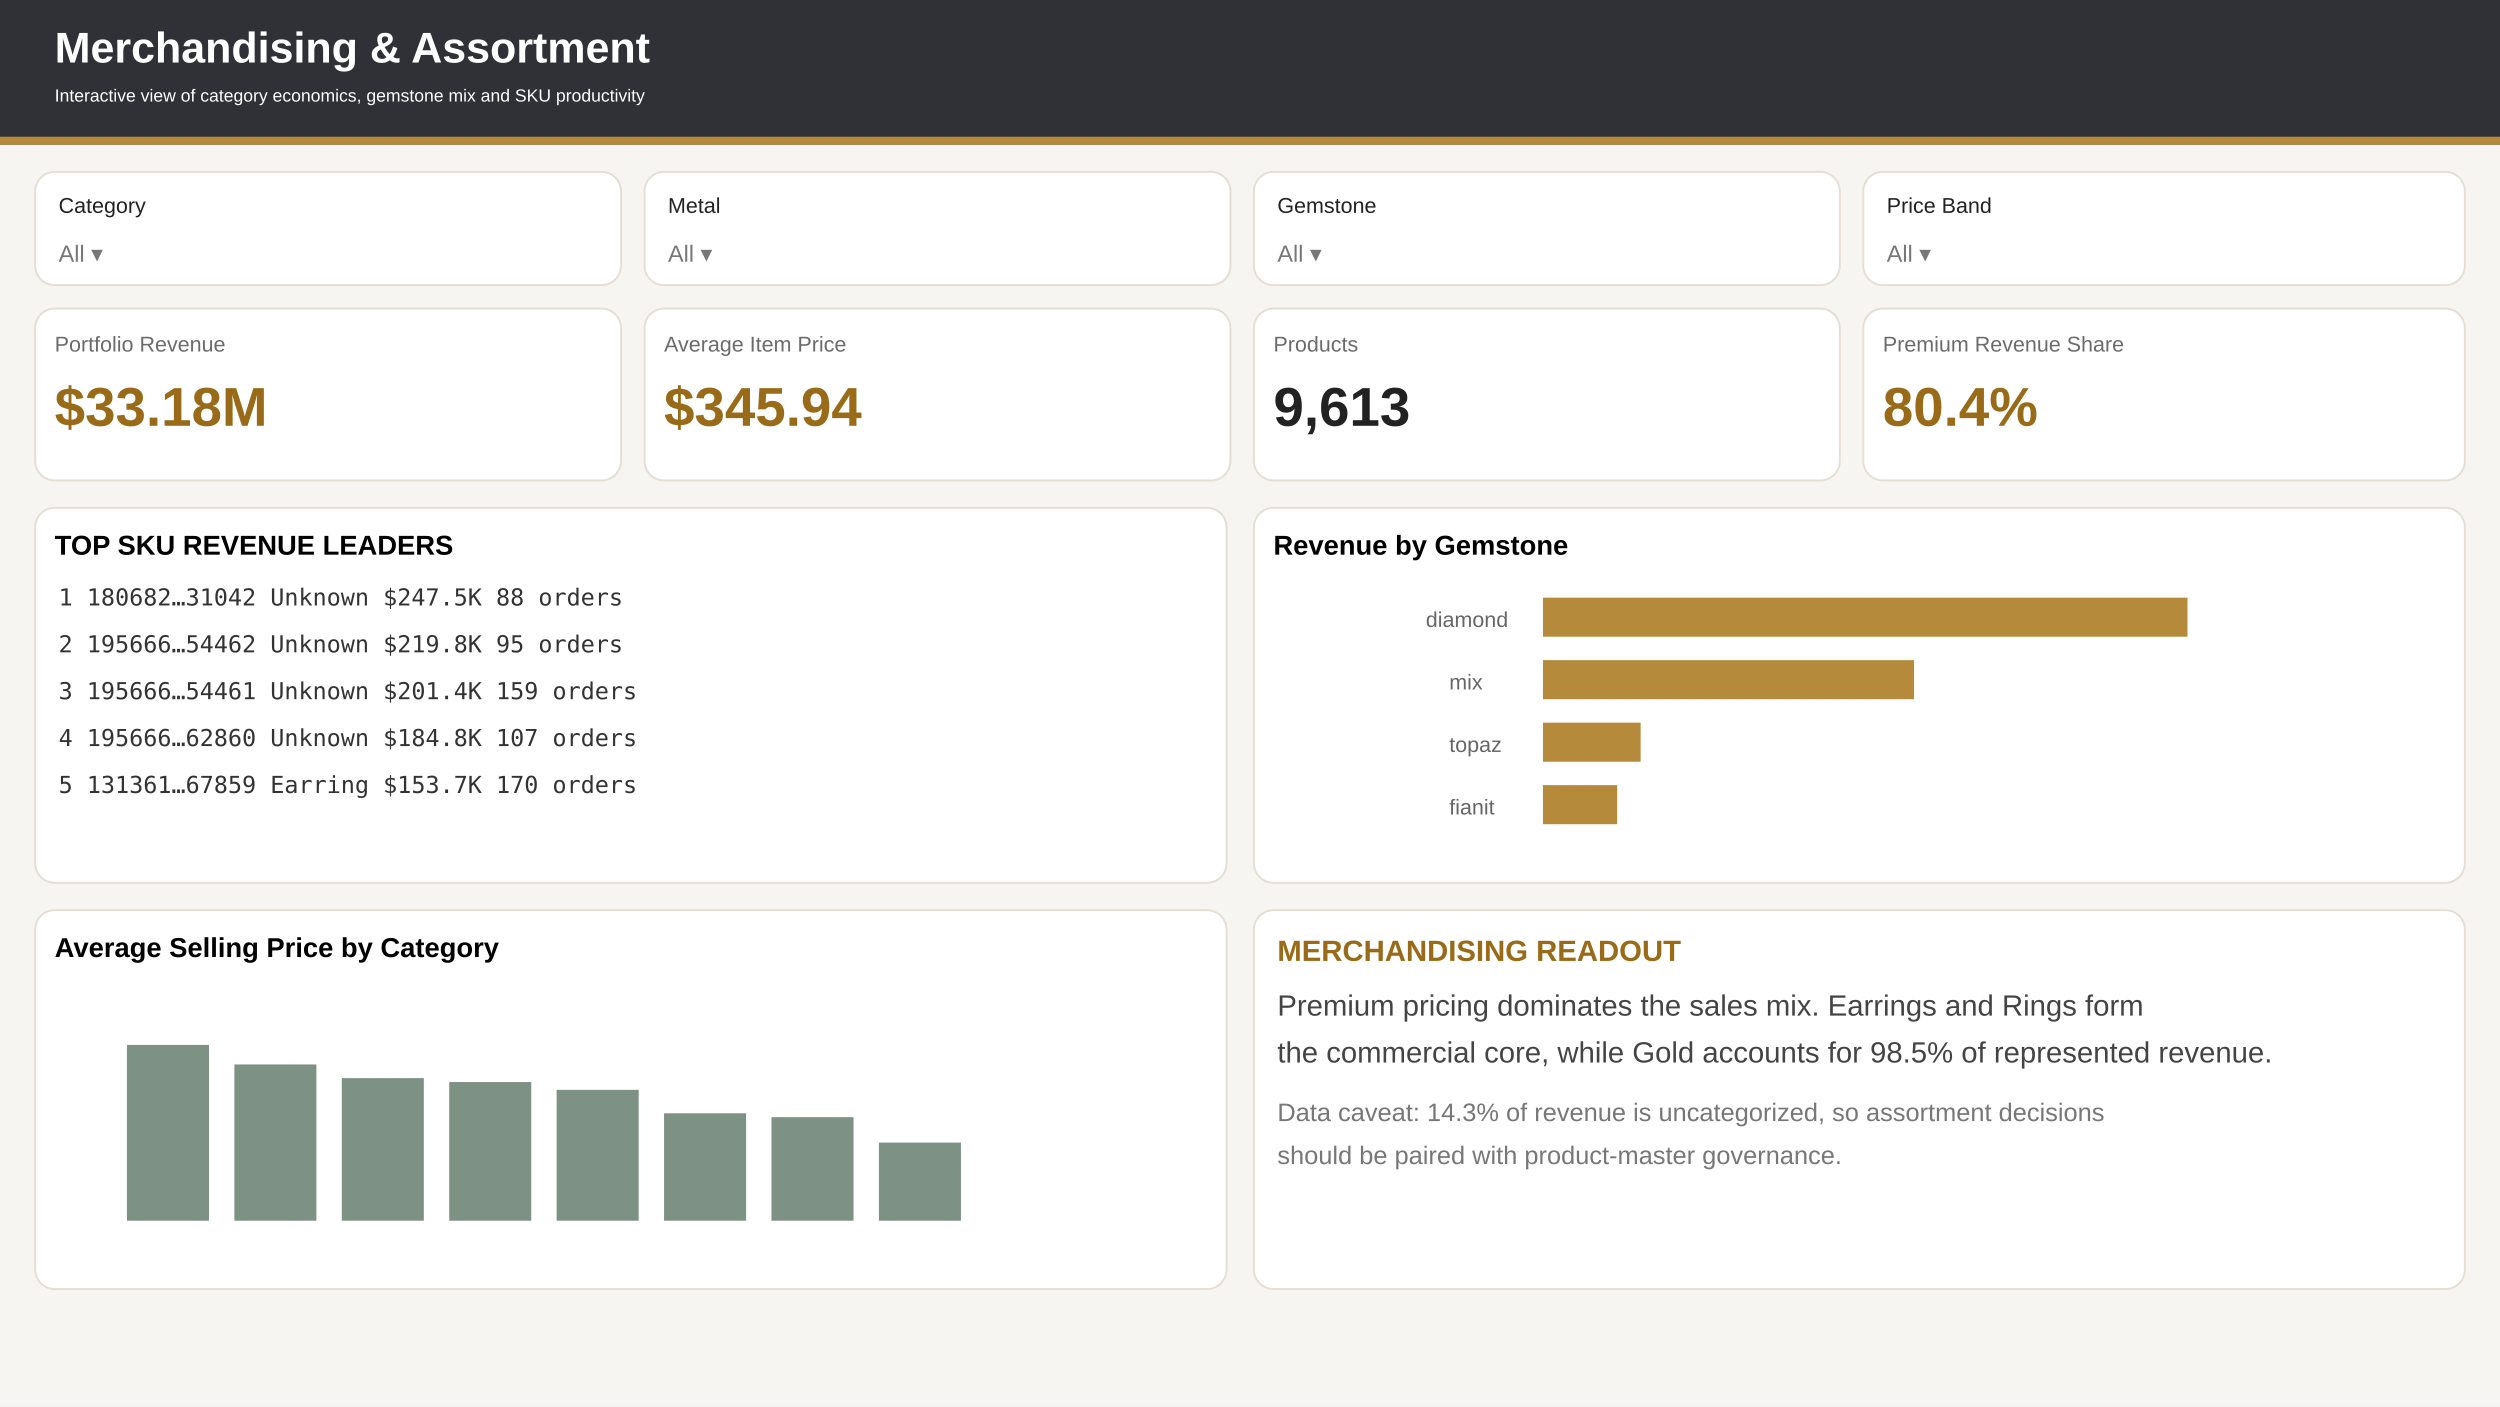
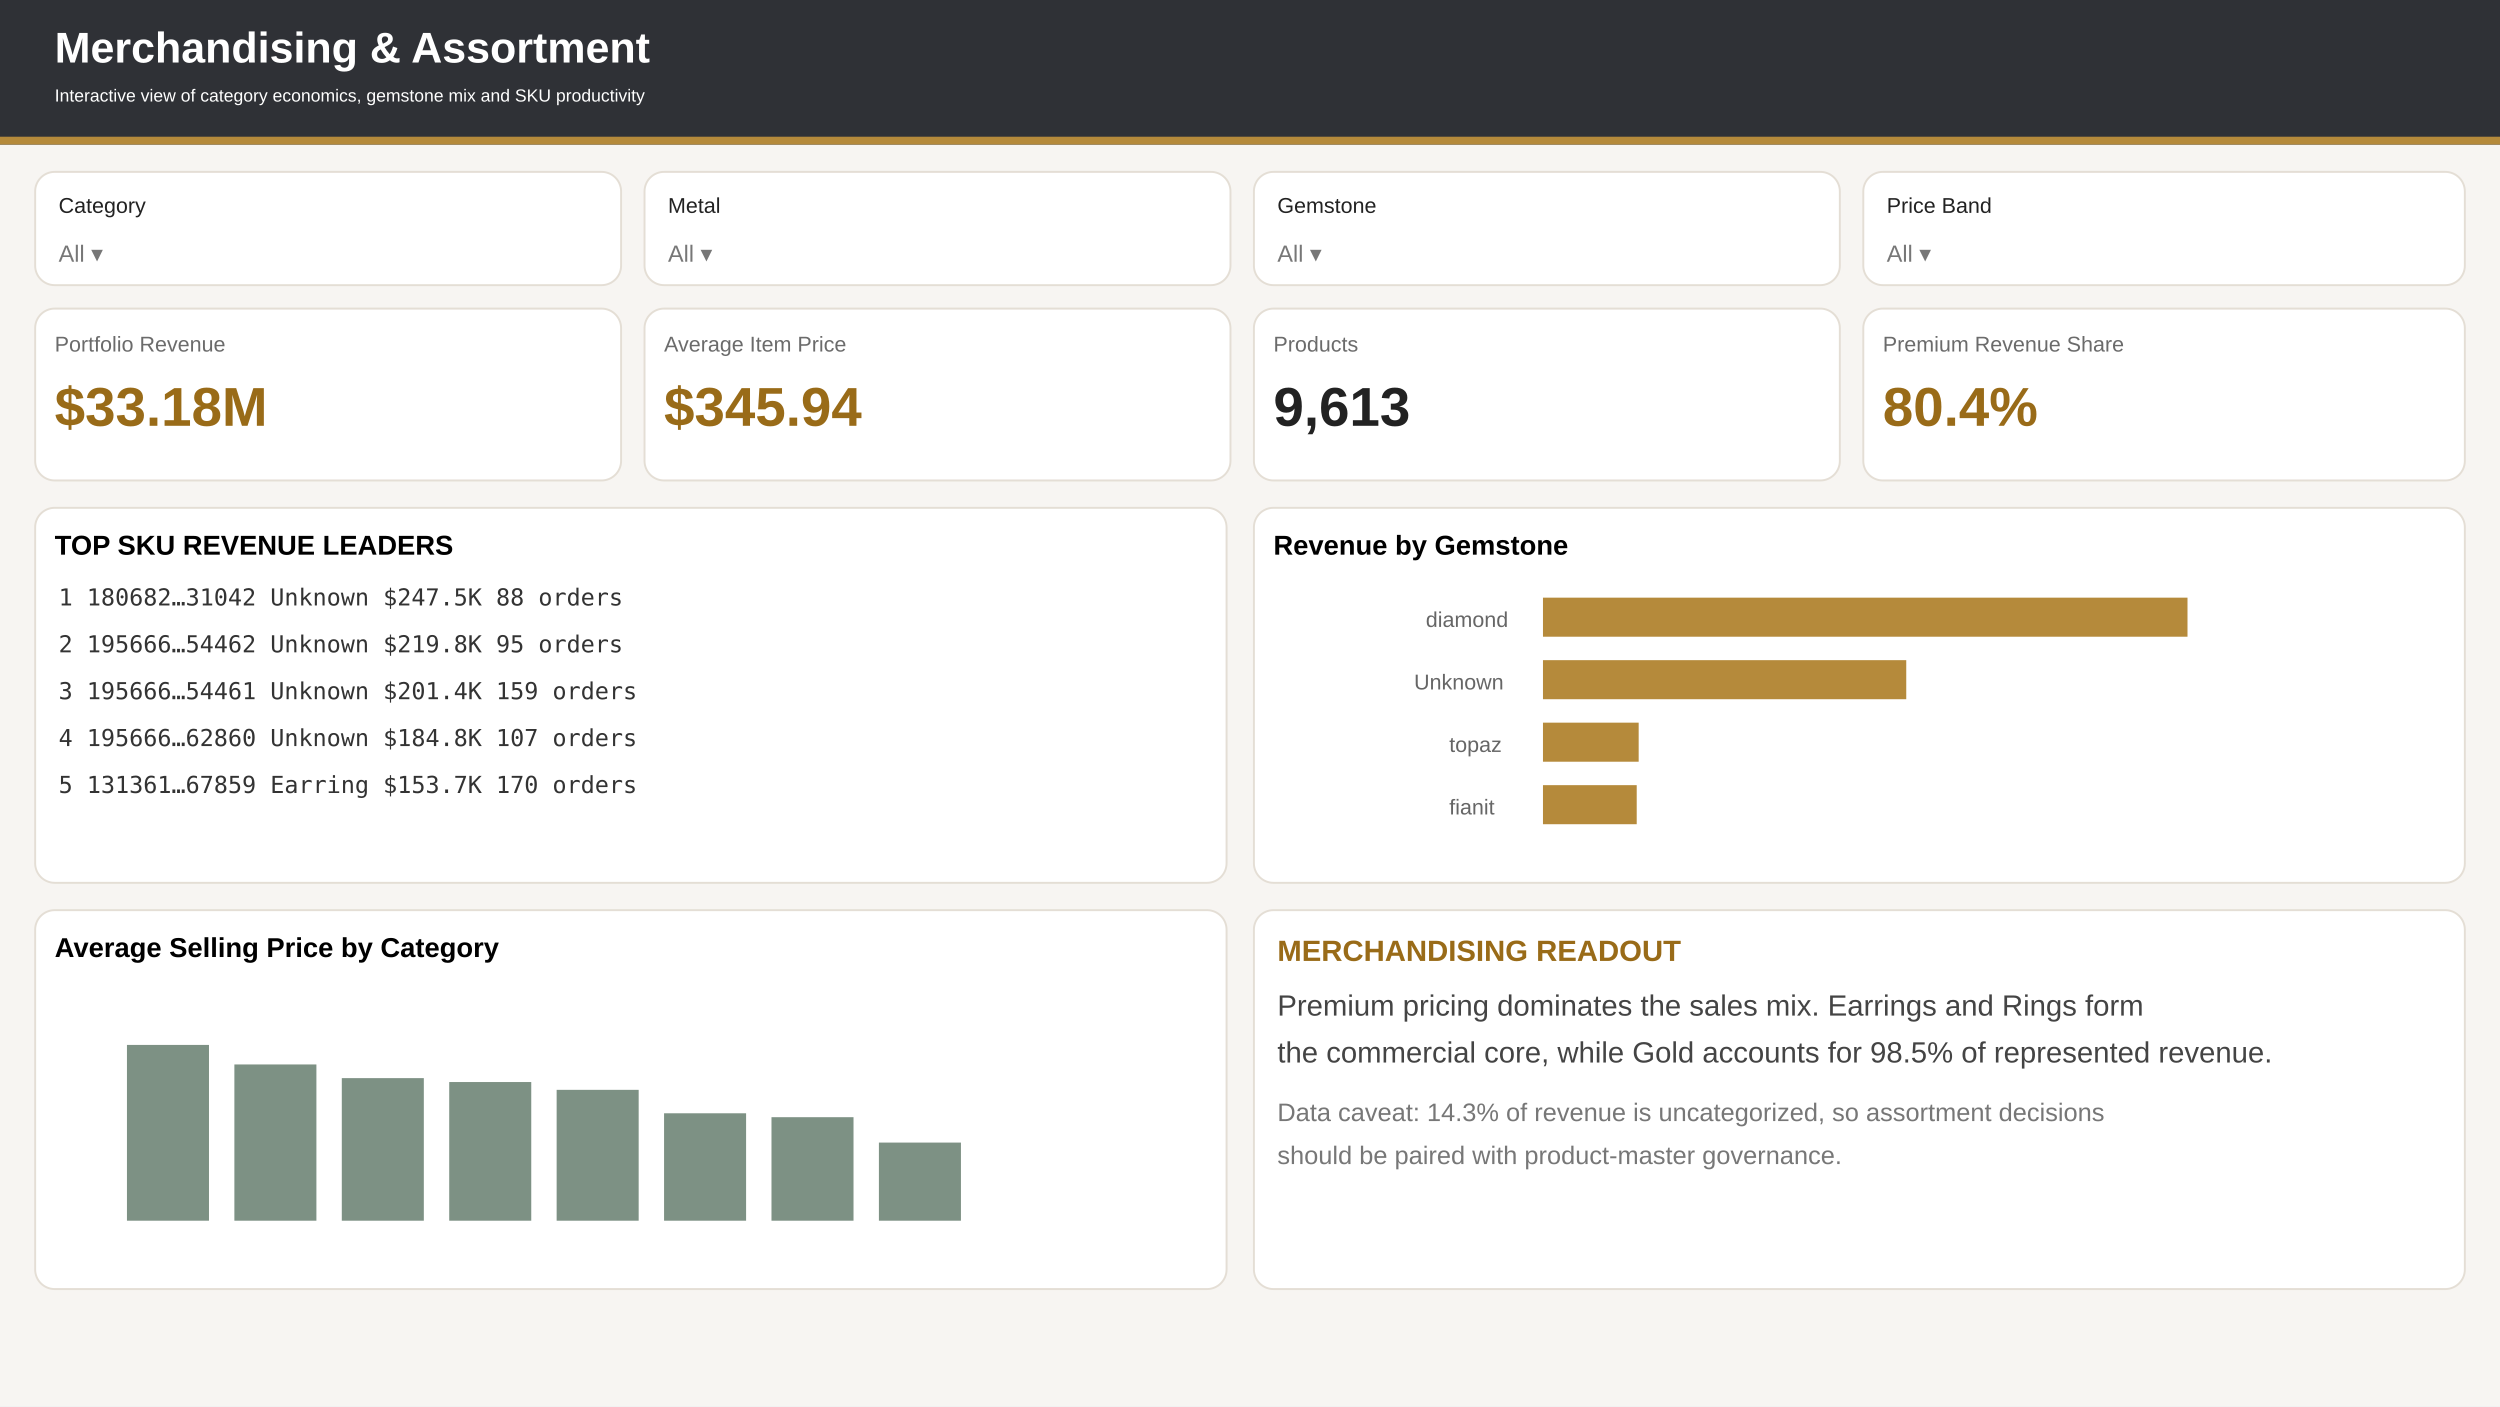
<svg xmlns="http://www.w3.org/2000/svg" width="1280" height="720" viewBox="0 0 1280 720">
  <rect width="1280" height="720" fill="#F7F5F2" />
  <rect width="1280" height="74" fill="#2F3136" />
  <rect y="70" width="1280" height="4" fill="#B58A3B" />
  <g font-family="Segoe UI,Arial">
    <text x="28" y="32" font-size="22" font-weight="700" fill="#fff">Merchandising &amp; Assortment</text>
    <text x="28" y="52" font-size="9" fill="#fff">Interactive view of category economics, gemstone mix and SKU productivity</text>
    <g fill="#fff" stroke="#E4DED5">
      <rect x="18" y="88" rx="10" width="300" height="58" />
      <rect x="330" y="88" rx="10" width="300" height="58" />
      <rect x="642" y="88" rx="10" width="300" height="58" />
      <rect x="954" y="88" rx="10" width="308" height="58" />
    </g>
    <g font-size="11" fill="#222">
      <text x="30" y="109">Category</text>
      <text x="342" y="109">Metal</text>
      <text x="654" y="109">Gemstone</text>
      <text x="966" y="109">Price Band</text>
    </g>
    <g fill="#777" font-size="12">
      <text x="30" y="134">All ▾</text>
      <text x="342" y="134">All ▾</text>
      <text x="654" y="134">All ▾</text>
      <text x="966" y="134">All ▾</text>
    </g>
    <g fill="#fff" stroke="#E4DED5">
      <rect x="18" y="158" rx="10" width="300" height="88" />
      <rect x="330" y="158" rx="10" width="300" height="88" />
      <rect x="642" y="158" rx="10" width="300" height="88" />
      <rect x="954" y="158" rx="10" width="308" height="88" />
    </g>
    <g fill="#6B6B6B" font-size="11">
      <text x="28" y="180">Portfolio Revenue</text>
      <text x="340" y="180">Average Item Price</text>
      <text x="652" y="180">Products</text>
      <text x="964" y="180">Premium Revenue Share</text>
    </g>
    <g font-size="28" font-weight="700">
      <text x="28" y="218" fill="#996B18">$33.18M</text>
      <text x="340" y="218" fill="#996B18">$345.94</text>
      <text x="652" y="218" fill="#222">9,613</text>
      <text x="964" y="218" fill="#996B18">80.4%</text>
    </g>
    <g fill="#fff" stroke="#E4DED5">
      <rect x="18" y="260" rx="10" width="610" height="192" />
      <rect x="642" y="260" rx="10" width="620" height="192" />
      <rect x="18" y="466" rx="10" width="610" height="194" />
      <rect x="642" y="466" rx="10" width="620" height="194" />
    </g>
    <text x="28" y="284" font-size="14" font-weight="600">TOP SKU REVENUE LEADERS</text>
    <g font-family="Consolas,monospace" font-size="12" fill="#333">
      <text x="30" y="310">1  180682…31042    Unknown    $247.5K    88 orders</text>
      <text x="30" y="334">2  195666…54462    Unknown    $219.8K    95 orders</text>
      <text x="30" y="358">3  195666…54461    Unknown    $201.4K   159 orders</text>
      <text x="30" y="382">4  195666…62860    Unknown    $184.8K   107 orders</text>
      <text x="30" y="406">5  131361…67859    Earring    $153.7K   170 orders</text>
    </g>
    <text x="652" y="284" font-size="14" font-weight="600">Revenue by Gemstone</text>
    <g fill="#B58A3B">
      <rect x="790" y="306" width="330" height="20" />
-       <rect x="790" y="338" width="190" height="20" />
-       <rect x="790" y="370" width="50" height="20" />
-       <rect x="790" y="402" width="38" height="20" />
+       <rect x="790" y="338" width="186" height="20" />
+       <rect x="790" y="370" width="49" height="20" />
+       <rect x="790" y="402" width="48" height="20" />
    </g>
    <g fill="#666" font-size="11">
      <text x="730" y="321">diamond</text>
-       <text x="742" y="353">mix</text>
+       <text x="724" y="353">Unknown</text>
      <text x="742" y="385">topaz</text>
      <text x="742" y="417">fianit</text>
    </g>
    <text x="28" y="490" font-size="14" font-weight="600">Average Selling Price by Category</text>
    <g fill="#7D9184">
      <rect x="65" y="535" width="42" height="90" />
      <rect x="120" y="545" width="42" height="80" />
      <rect x="175" y="552" width="42" height="73" />
      <rect x="230" y="554" width="42" height="71" />
      <rect x="285" y="558" width="42" height="67" />
      <rect x="340" y="570" width="42" height="55" />
      <rect x="395" y="572" width="42" height="53" />
      <rect x="450" y="585" width="42" height="40" />
    </g>
    <text x="654" y="492" font-size="15" font-weight="700" fill="#996B18">MERCHANDISING READOUT</text>
    <text x="654" y="520" font-size="15" fill="#444">Premium pricing dominates the sales mix. Earrings and Rings form</text>
    <text x="654" y="544" font-size="15" fill="#444">the commercial core, while Gold accounts for 98.5% of represented revenue.</text>
    <text x="654" y="574" font-size="13" fill="#777">Data caveat: 14.3% of revenue is uncategorized, so assortment decisions</text>
    <text x="654" y="596" font-size="13" fill="#777">should be paired with product-master governance.</text>
  </g>
</svg>
